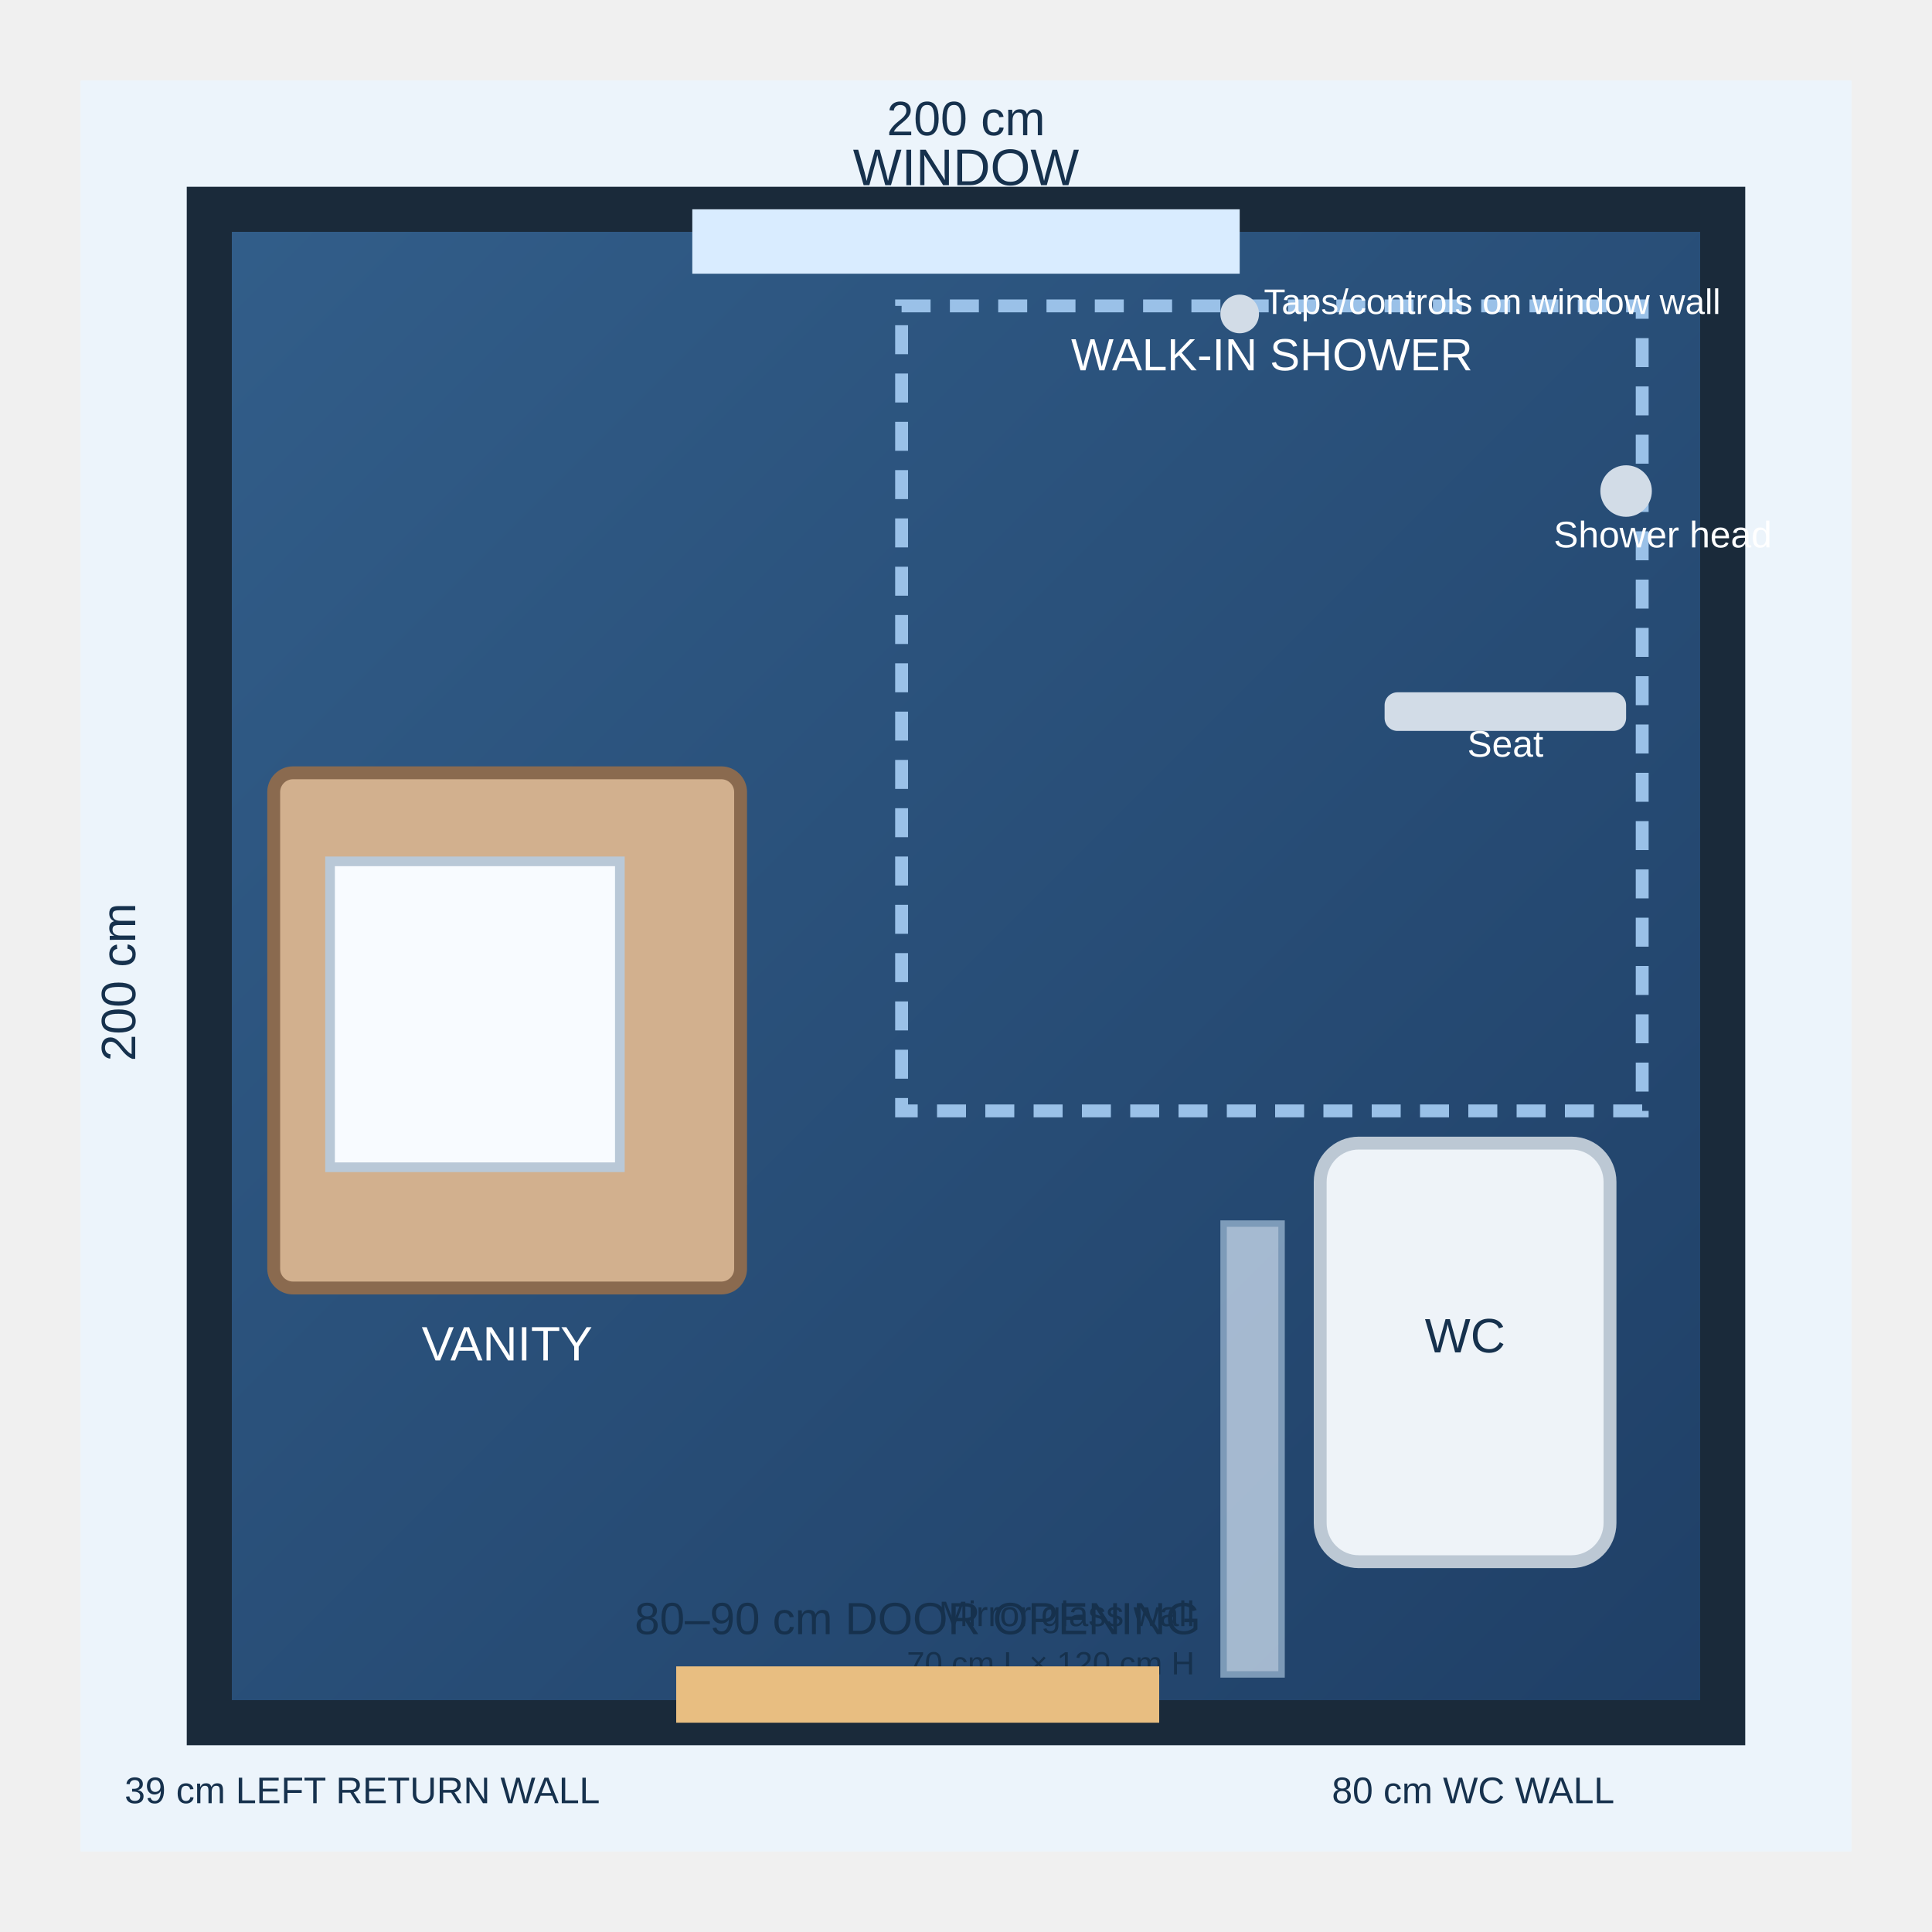
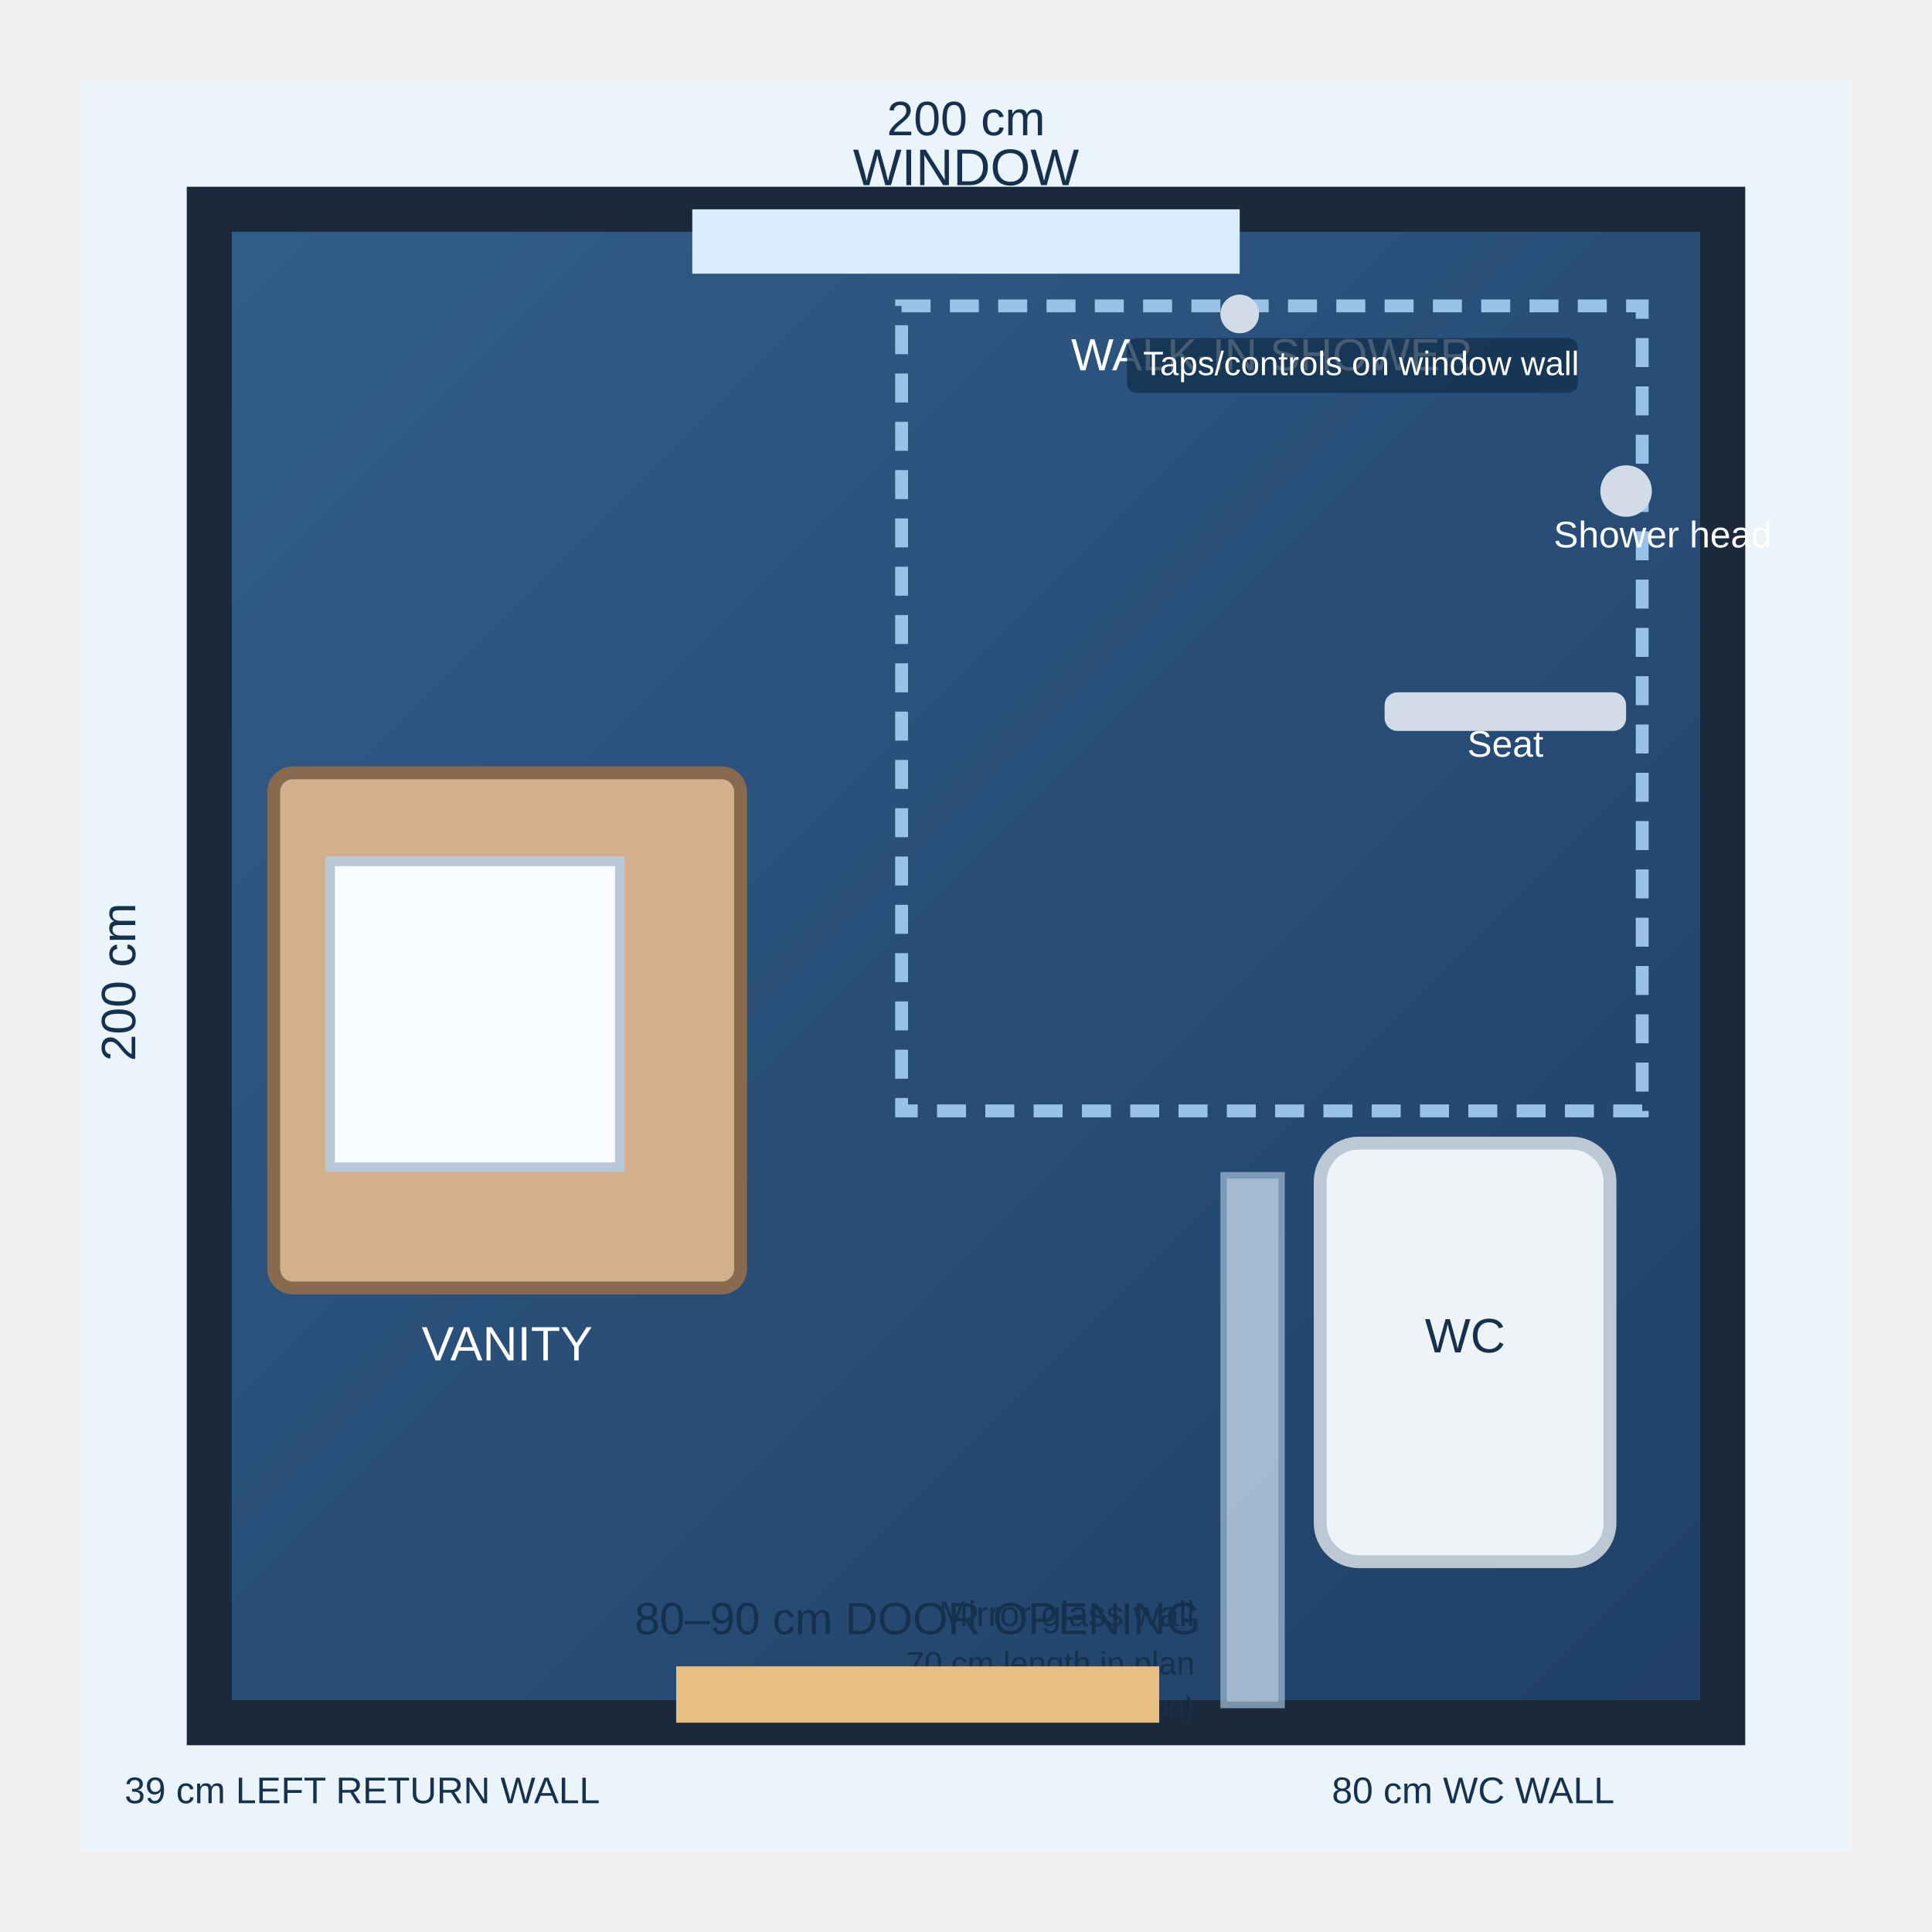
<svg xmlns="http://www.w3.org/2000/svg" width="1200" height="1200" viewBox="0 0 1200 1200" role="img" aria-label="Top view of 200 by 200 centimeter bathroom layout">
  <defs>
    <linearGradient id="bg" x1="0" y1="0" x2="1" y2="1">
      <stop offset="0%" stop-color="#325e8a" />
      <stop offset="100%" stop-color="#1f3f66" />
    </linearGradient>
    <style>
      .t { font-family: Arial, sans-serif; fill: #16314d; }
      .tl { font-family: Arial, sans-serif; fill: #ffffff; }
    </style>
  </defs>
  <rect x="50" y="50" width="1100" height="1100" fill="#ecf4fb" />
  <rect x="130" y="130" width="940" height="940" fill="url(#bg)" stroke="#1a2a3a" stroke-width="28" />
  <rect x="430" y="130" width="340" height="40" fill="#d9ecff" />
  <text x="600" y="115" class="t" font-size="32" text-anchor="middle">WINDOW</text>
  <rect x="170" y="480" width="290" height="320" rx="12" fill="#d2b08e" stroke="#8a6a4f" stroke-width="8" />
  <rect x="205" y="535" width="180" height="190" fill="#f8fbff" stroke="#b9c8d7" stroke-width="6" />
  <text x="315" y="845" class="tl" font-size="30" text-anchor="middle">VANITY</text>
  <rect x="560" y="190" width="460" height="500" fill="none" stroke="#9ac1e8" stroke-width="8" stroke-dasharray="18 12" />
  <text x="790" y="230" class="tl" font-size="28" text-anchor="middle">WALK-IN SHOWER</text>
  <circle cx="1010" cy="305" r="16" fill="#d2dce7" />
  <text x="965" y="340" class="tl" font-size="23">Shower head</text>
  <rect x="860" y="430" width="150" height="24" rx="8" fill="#d2dce7" />
  <text x="935" y="470" class="tl" font-size="23" text-anchor="middle">Seat</text>
  <circle cx="770" cy="195" r="12" fill="#d2dce7" />
-   <text x="785" y="195" class="tl" font-size="22">Taps/controls on window wall</text>
+   <rect x="700" y="210" width="280" height="34" rx="6" fill="#12304b" opacity="0.78" />
+   <text x="710" y="233" class="tl" font-size="21">Taps/controls on window wall</text>
  <rect x="820" y="710" width="180" height="260" rx="24" fill="#eef3f8" stroke="#bcc8d4" stroke-width="8" />
  <text x="910" y="840" class="t" font-size="30" text-anchor="middle">WC</text>
-   <rect x="760" y="760" width="36" height="280" fill="#dbe9f9" opacity="0.7" stroke="#a3bdd7" stroke-width="4" />
+   <rect x="760" y="730" width="36" height="329" fill="#dbe9f9" opacity="0.7" stroke="#a3bdd7" stroke-width="4" />
  <text x="742" y="1010" class="t" font-size="22" text-anchor="end">Mirror glass wall</text>
-   <text x="742" y="1040" class="t" font-size="20" text-anchor="end">70 cm L × 120 cm H</text>
+   <text x="742" y="1040" class="t" font-size="20" text-anchor="end">70 cm length in plan</text>
+   <text x="742" y="1066" class="t" font-size="18" text-anchor="end">Height 120 cm (elevation)</text>
  <rect x="420" y="1035" width="300" height="35" fill="#e8be81" />
  <text x="570" y="1015" class="t" font-size="28" text-anchor="middle">80–90 cm DOOR OPENING</text>
  <text x="225" y="1120" class="t" font-size="23" text-anchor="middle">39 cm LEFT RETURN WALL</text>
  <text x="915" y="1120" class="t" font-size="23" text-anchor="middle">80 cm WC WALL</text>
  <text x="84" y="610" class="t" font-size="30" transform="rotate(-90 84 610)" text-anchor="middle">200 cm</text>
  <text x="600" y="84" class="t" font-size="30" text-anchor="middle">200 cm</text>
</svg>
